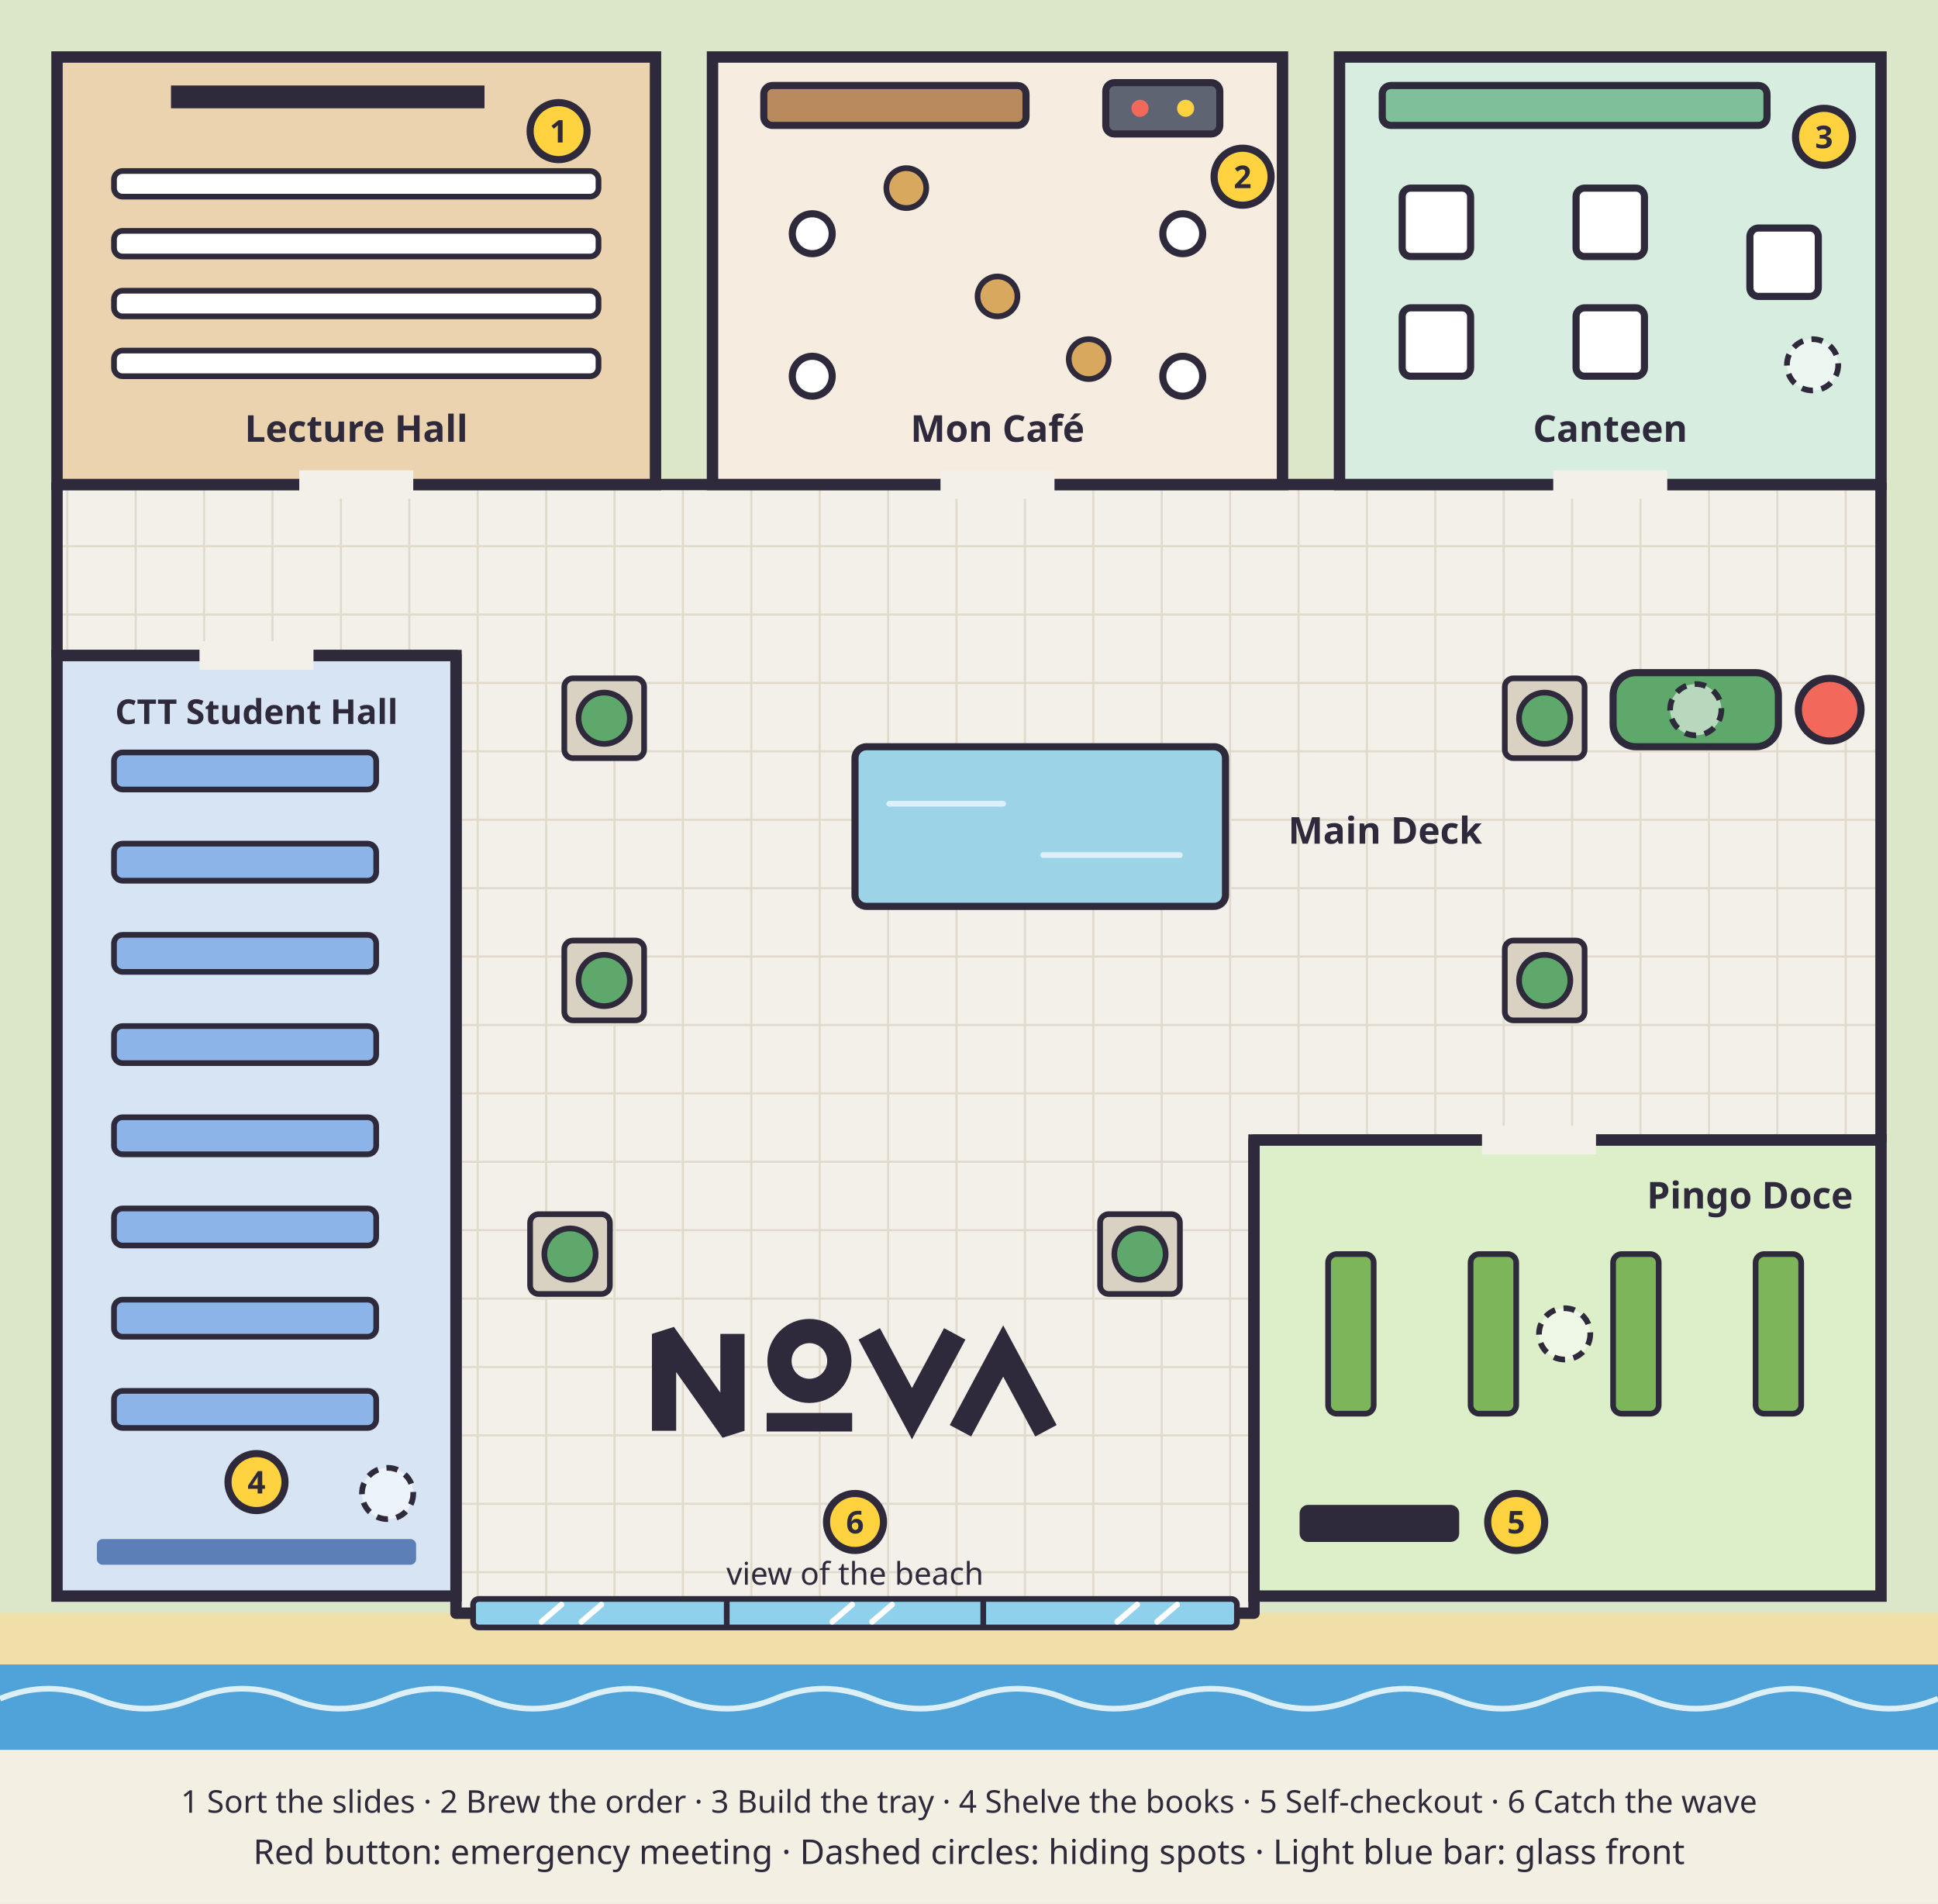
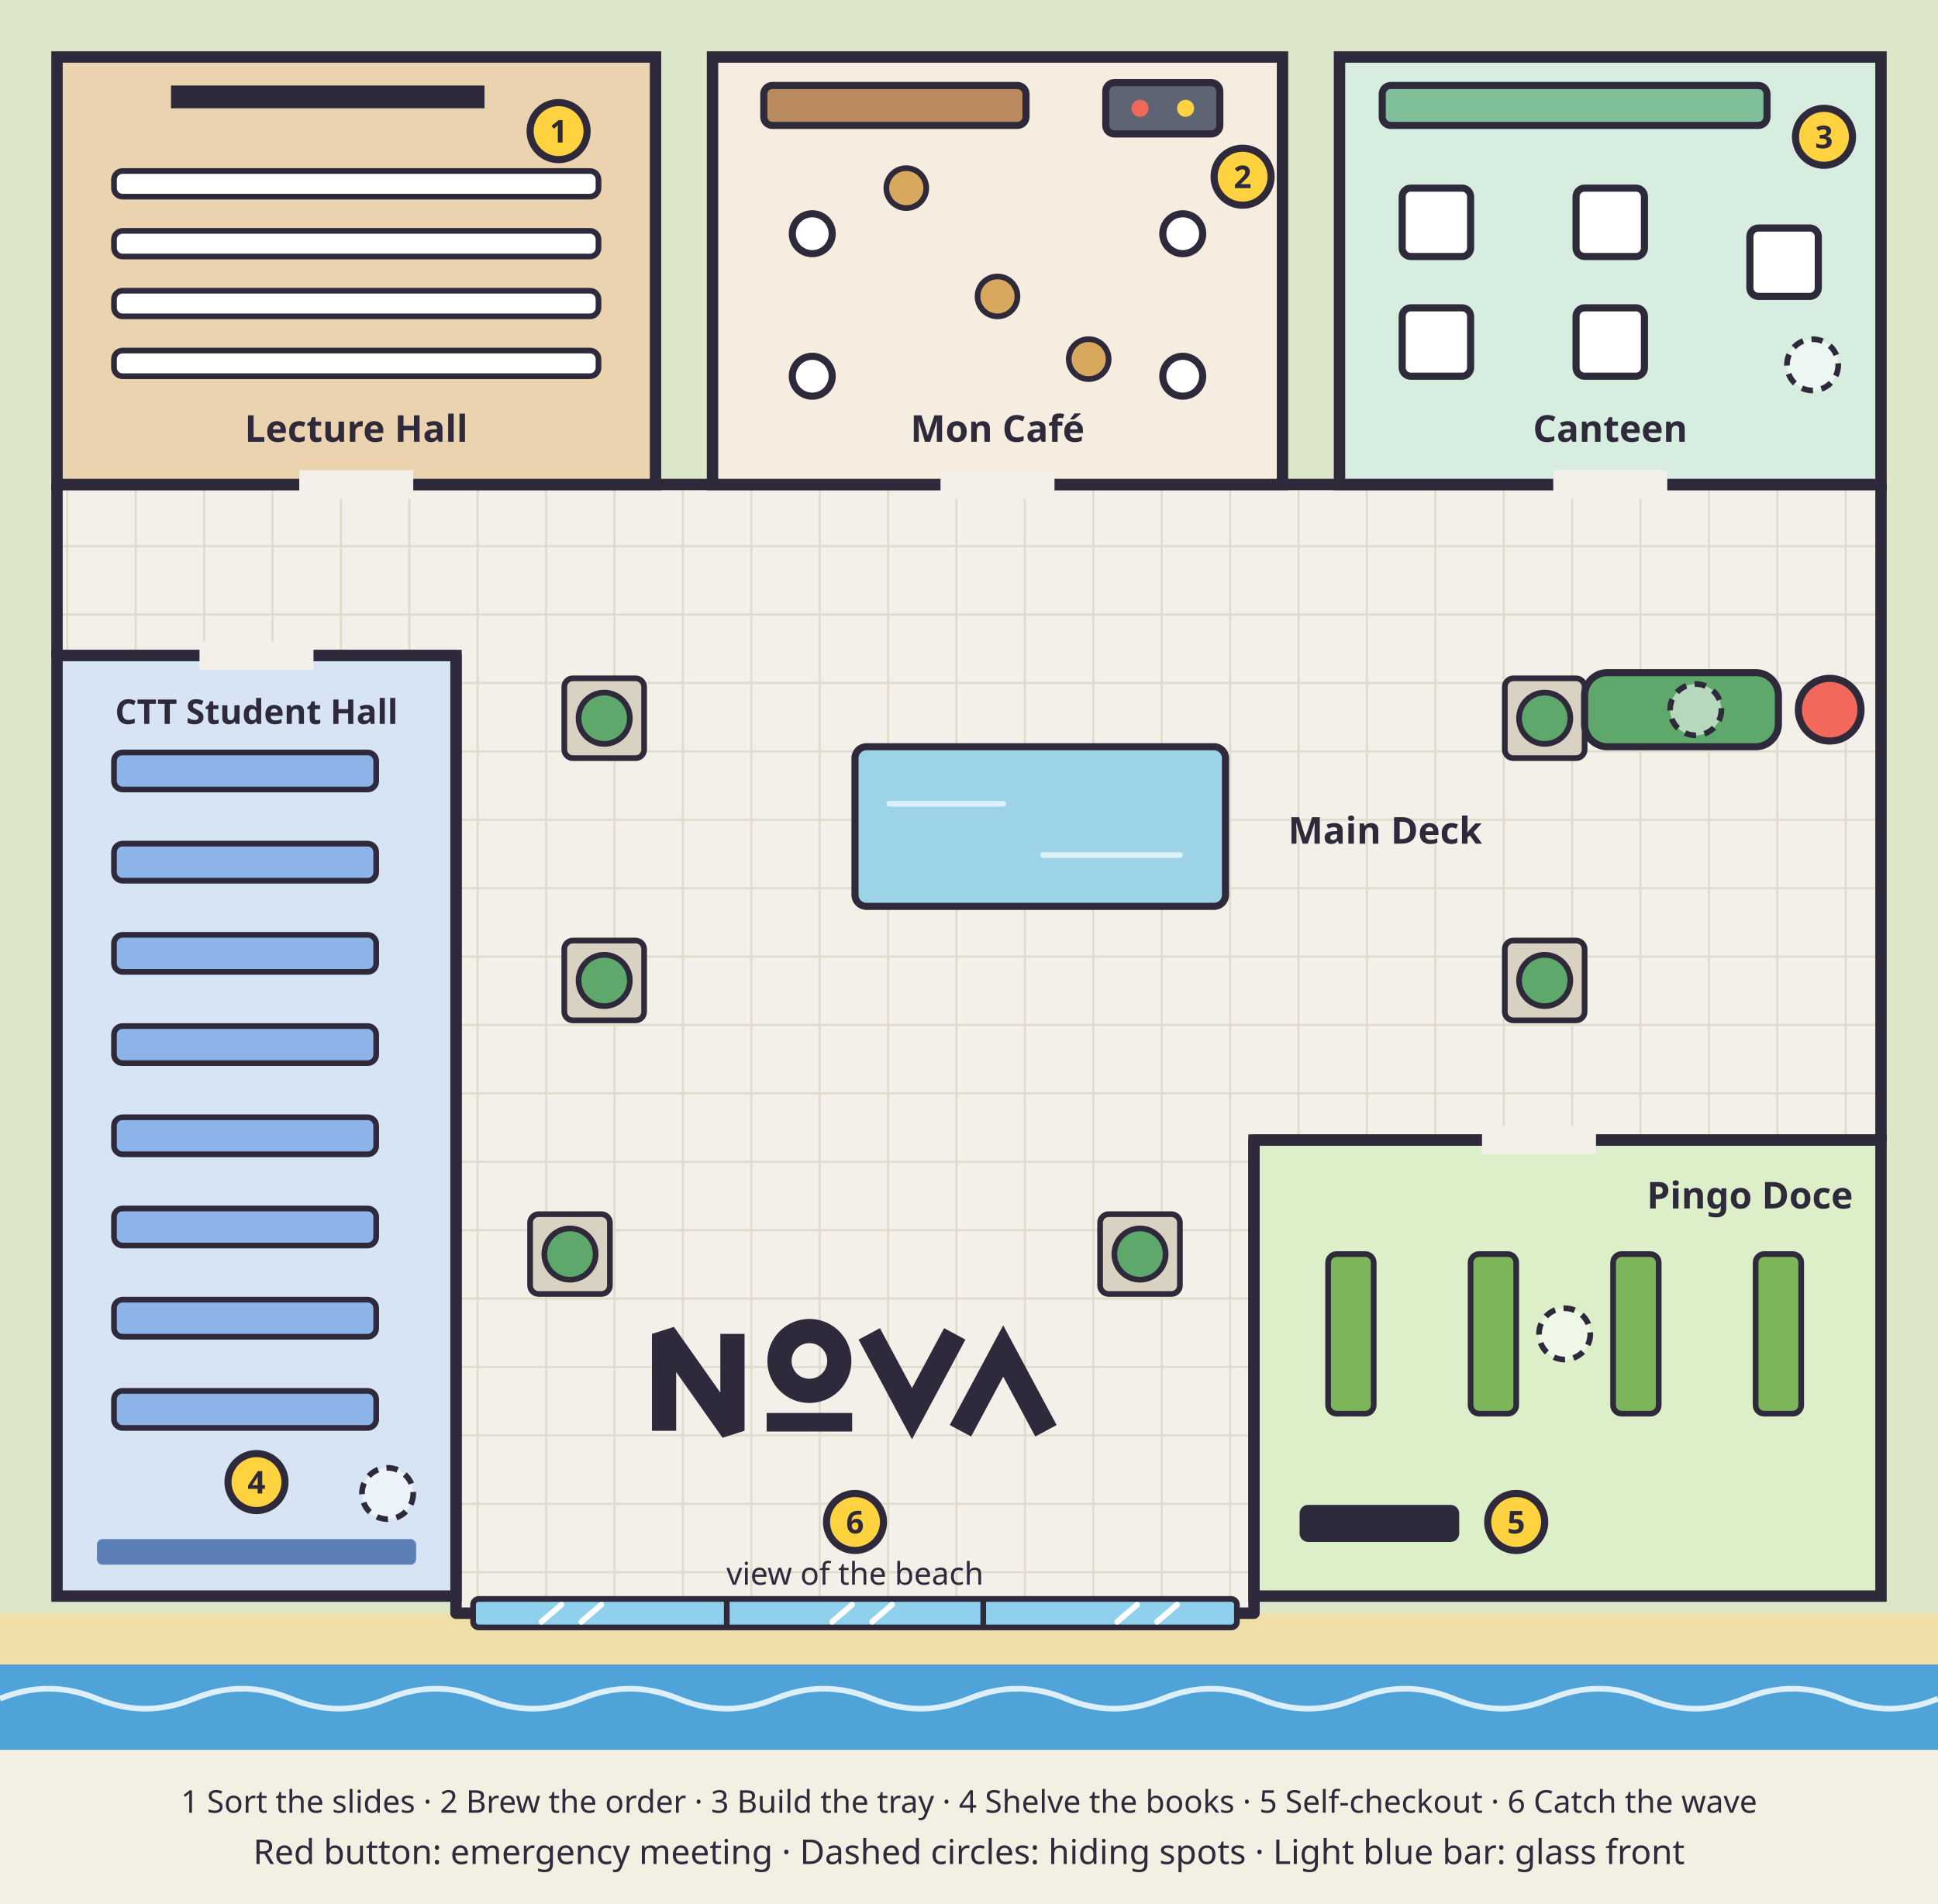
<svg xmlns="http://www.w3.org/2000/svg" viewBox="0 0 680 668" font-family="system-ui, sans-serif">
  <defs>
    <pattern id="paving" width="24" height="24" patternUnits="userSpaceOnUse">
      <rect width="24" height="24" fill="#F3F0E9" />
      <path d="M24 0V24H0" fill="none" stroke="#E1DBCD" stroke-width="1.5" />
    </pattern>
    <g id="tree">
      <rect x="-14" y="-14" width="28" height="28" rx="3" fill="#D9D2C2" stroke="#2E2A3B" stroke-width="2" />
      <circle r="9" fill="#5FA86B" stroke="#2E2A3B" stroke-width="2" />
    </g>
    <g id="col">
      <circle r="7" fill="#FFFFFF" stroke="#2E2A3B" stroke-width="2.5" />
    </g>
  </defs>
  <rect width="680" height="668" fill="#DCE6C8" />
  <rect x="0" y="566" width="680" height="18" fill="#F0DFA8" />
  <rect x="0" y="584" width="680" height="30" fill="#4FA3D9" />
  <path d="M0 596 q17 -7 34 0 t34 0 t34 0 t34 0 t34 0 t34 0 t34 0 t34 0 t34 0 t34 0 t34 0 t34 0 t34 0 t34 0 t34 0 t34 0 t34 0 t34 0 t34 0 t34 0" fill="none" stroke="#DDF0FA" stroke-width="2" />
  <rect x="0" y="614" width="680" height="54" fill="#F4EFE3" />
  <path d="M20 170 H660 V400 H440 V566 H160 V230 H20 Z" fill="url(#paving)" stroke="#2E2A3B" stroke-width="4" stroke-linejoin="round" />
  <rect x="300" y="262" width="130" height="56" rx="4" fill="#9CD3E6" stroke="#2E2A3B" stroke-width="2.5" />
  <path d="M312 282 h40 M366 300 h48" stroke="#DDF0FA" stroke-width="2" stroke-linecap="round" />
  <use href="#tree" x="212" y="252" />
  <use href="#tree" x="212" y="344" />
  <use href="#tree" x="542" y="252" />
  <use href="#tree" x="542" y="344" />
  <use href="#tree" x="200" y="440" />
  <use href="#tree" x="400" y="440" />
  <g transform="translate(-6,0)" fill="none" stroke="#2E2A3B" stroke-width="8.5" stroke-linecap="butt">
    <path d="M239 502 V468 L263 502 V468" stroke-linejoin="bevel" />
    <circle cx="290" cy="477.5" r="10.5" />
    <path d="M275 499 H305" stroke-width="6.5" />
    <path d="M311 468 L326 496 L341 468" stroke-linejoin="miter" />
    <path d="M343 502 L358 474 L373 502" stroke-linejoin="miter" />
  </g>
  <text x="486" y="296" text-anchor="middle" font-size="13" font-weight="700" fill="#2E2A3B">Main Deck</text>
  <text x="300" y="556" text-anchor="middle" font-size="11" fill="#2E2A3B">view of the beach</text>
  <rect x="166" y="561" width="268" height="10" rx="2" fill="#8FD0EC" stroke="#2E2A3B" stroke-width="2" />
  <path d="M190 569 l7 -6 M204 569 l7 -6 M292 569 l7 -6 M306 569 l7 -6 M392 569 l7 -6 M406 569 l7 -6" stroke="#FFFFFF" stroke-width="2" stroke-linecap="round" />
  <path d="M255 561 v10 M345 561 v10" stroke="#2E2A3B" stroke-width="2" />
  <rect x="20" y="20" width="210" height="150" fill="#EAD3AE" stroke="#2E2A3B" stroke-width="4" />
  <rect x="60" y="30" width="110" height="8" fill="#2E2A3B" />
  <g fill="#FFFFFF" stroke="#2E2A3B" stroke-width="2">
    <rect x="40" y="60" width="170" height="9" rx="3" />
    <rect x="40" y="81" width="170" height="9" rx="3" />
    <rect x="40" y="102" width="170" height="9" rx="3" />
    <rect x="40" y="123" width="170" height="9" rx="3" />
  </g>
  <text x="125" y="155" text-anchor="middle" font-size="13" font-weight="700" fill="#2E2A3B">Lecture Hall</text>
  <rect x="250" y="20" width="200" height="150" fill="#F6ECE0" stroke="#2E2A3B" stroke-width="4" />
  <rect x="268" y="30" width="92" height="14" rx="3" fill="#B98A5E" stroke="#2E2A3B" stroke-width="2.5" />
  <rect x="388" y="29" width="40" height="18" rx="3" fill="#5E6472" stroke="#2E2A3B" stroke-width="2.5" />
  <circle cx="400" cy="38" r="3" fill="#F2695C" />
  <circle cx="416" cy="38" r="3" fill="#FFD23F" />
  <use href="#col" x="285" y="82" />
  <use href="#col" x="415" y="82" />
  <use href="#col" x="285" y="132" />
  <use href="#col" x="415" y="132" />
  <circle cx="350" cy="104" r="7" fill="#D9A85F" stroke="#2E2A3B" stroke-width="2" />
  <circle cx="318" cy="66" r="7" fill="#D9A85F" stroke="#2E2A3B" stroke-width="2" />
  <circle cx="382" cy="126" r="7" fill="#D9A85F" stroke="#2E2A3B" stroke-width="2" />
  <text x="350" y="155" text-anchor="middle" font-size="13" font-weight="700" fill="#2E2A3B">Mon Café</text>
  <rect x="470" y="20" width="190" height="150" fill="#D7EDDF" stroke="#2E2A3B" stroke-width="4" />
  <rect x="485" y="30" width="135" height="14" rx="3" fill="#7FBF9A" stroke="#2E2A3B" stroke-width="2.5" />
  <g fill="#FFFFFF" stroke="#2E2A3B" stroke-width="2.5">
    <rect x="492" y="66" width="24" height="24" rx="3" />
    <rect x="553" y="66" width="24" height="24" rx="3" />
    <rect x="614" y="80" width="24" height="24" rx="3" />
    <rect x="492" y="108" width="24" height="24" rx="3" />
    <rect x="553" y="108" width="24" height="24" rx="3" />
  </g>
  <text x="565" y="155" text-anchor="middle" font-size="13" font-weight="700" fill="#2E2A3B">Canteen</text>
  <rect x="20" y="230" width="140" height="330" fill="#D6E4F4" stroke="#2E2A3B" stroke-width="4" />
  <text x="90" y="254" text-anchor="middle" font-size="12" font-weight="700" fill="#2E2A3B">CTT Student Hall</text>
  <g fill="#8DB4E8" stroke="#2E2A3B" stroke-width="2">
    <rect x="40" y="264" width="92" height="13" rx="3" />
    <rect x="40" y="296" width="92" height="13" rx="3" />
    <rect x="40" y="328" width="92" height="13" rx="3" />
    <rect x="40" y="360" width="92" height="13" rx="3" />
    <rect x="40" y="392" width="92" height="13" rx="3" />
    <rect x="40" y="424" width="92" height="13" rx="3" />
    <rect x="40" y="456" width="92" height="13" rx="3" />
    <rect x="40" y="488" width="92" height="13" rx="3" />
  </g>
  <rect x="34" y="540" width="112" height="9" rx="2" fill="#5C7FB8" />
  <rect x="440" y="400" width="220" height="160" fill="#DCEFC8" stroke="#2E2A3B" stroke-width="4" />
  <g fill="#7DB55A" stroke="#2E2A3B" stroke-width="2">
    <rect x="466" y="440" width="16" height="56" rx="3" />
    <rect x="516" y="440" width="16" height="56" rx="3" />
    <rect x="566" y="440" width="16" height="56" rx="3" />
    <rect x="616" y="440" width="16" height="56" rx="3" />
  </g>
  <rect x="456" y="528" width="56" height="13" rx="3" fill="#2E2A3B" />
  <text x="614" y="424" text-anchor="middle" font-size="13" font-weight="700" fill="#2E2A3B">Pingo Doce</text>
  <g fill="#F3F0E9">
    <rect x="105" y="165" width="40" height="10" />
    <rect x="330" y="165" width="40" height="10" />
    <rect x="545" y="165" width="40" height="10" />
    <rect x="70" y="225" width="40" height="10" />
    <rect x="520" y="395" width="40" height="10" />
  </g>
-   <rect x="566" y="236" width="58" height="26" rx="8" fill="#5FA86B" stroke="#2E2A3B" stroke-width="2.5" />
+   <rect x="556" y="236" width="68" height="26" rx="8" fill="#5FA86B" stroke="#2E2A3B" stroke-width="2.5" />
  <g fill="#FFFFFF" fill-opacity="0.55" stroke="#2E2A3B" stroke-width="2" stroke-dasharray="4 3">
    <circle cx="595" cy="249" r="9" />
    <circle cx="549" cy="468" r="9" />
    <circle cx="136" cy="524" r="9" />
    <circle cx="636" cy="128" r="9" />
  </g>
  <circle cx="642" cy="249" r="11" fill="#F2695C" stroke="#2E2A3B" stroke-width="2.5" />
  <g font-size="11" font-weight="700" fill="#2E2A3B" text-anchor="middle">
    <circle cx="196" cy="46" r="10" fill="#FFD23F" stroke="#2E2A3B" stroke-width="2.5" />
    <text x="196" y="50">1</text>
    <circle cx="436" cy="62" r="10" fill="#FFD23F" stroke="#2E2A3B" stroke-width="2.5" />
    <text x="436" y="66">2</text>
    <circle cx="640" cy="48" r="10" fill="#FFD23F" stroke="#2E2A3B" stroke-width="2.5" />
    <text x="640" y="52">3</text>
    <circle cx="90" cy="520" r="10" fill="#FFD23F" stroke="#2E2A3B" stroke-width="2.5" />
    <text x="90" y="524">4</text>
    <circle cx="532" cy="534" r="10" fill="#FFD23F" stroke="#2E2A3B" stroke-width="2.5" />
    <text x="532" y="538">5</text>
    <circle cx="300" cy="534" r="10" fill="#FFD23F" stroke="#2E2A3B" stroke-width="2.5" />
    <text x="300" y="538">6</text>
  </g>
  <text x="340" y="636" text-anchor="middle" font-size="11" fill="#2E2A3B">1 Sort the slides · 2 Brew the order · 3 Build the tray · 4 Shelve the books · 5 Self-checkout · 6 Catch the wave</text>
  <text x="340" y="654" text-anchor="middle" font-size="12" fill="#2E2A3B">Red button: emergency meeting · Dashed circles: hiding spots · Light blue bar: glass front</text>
</svg>
